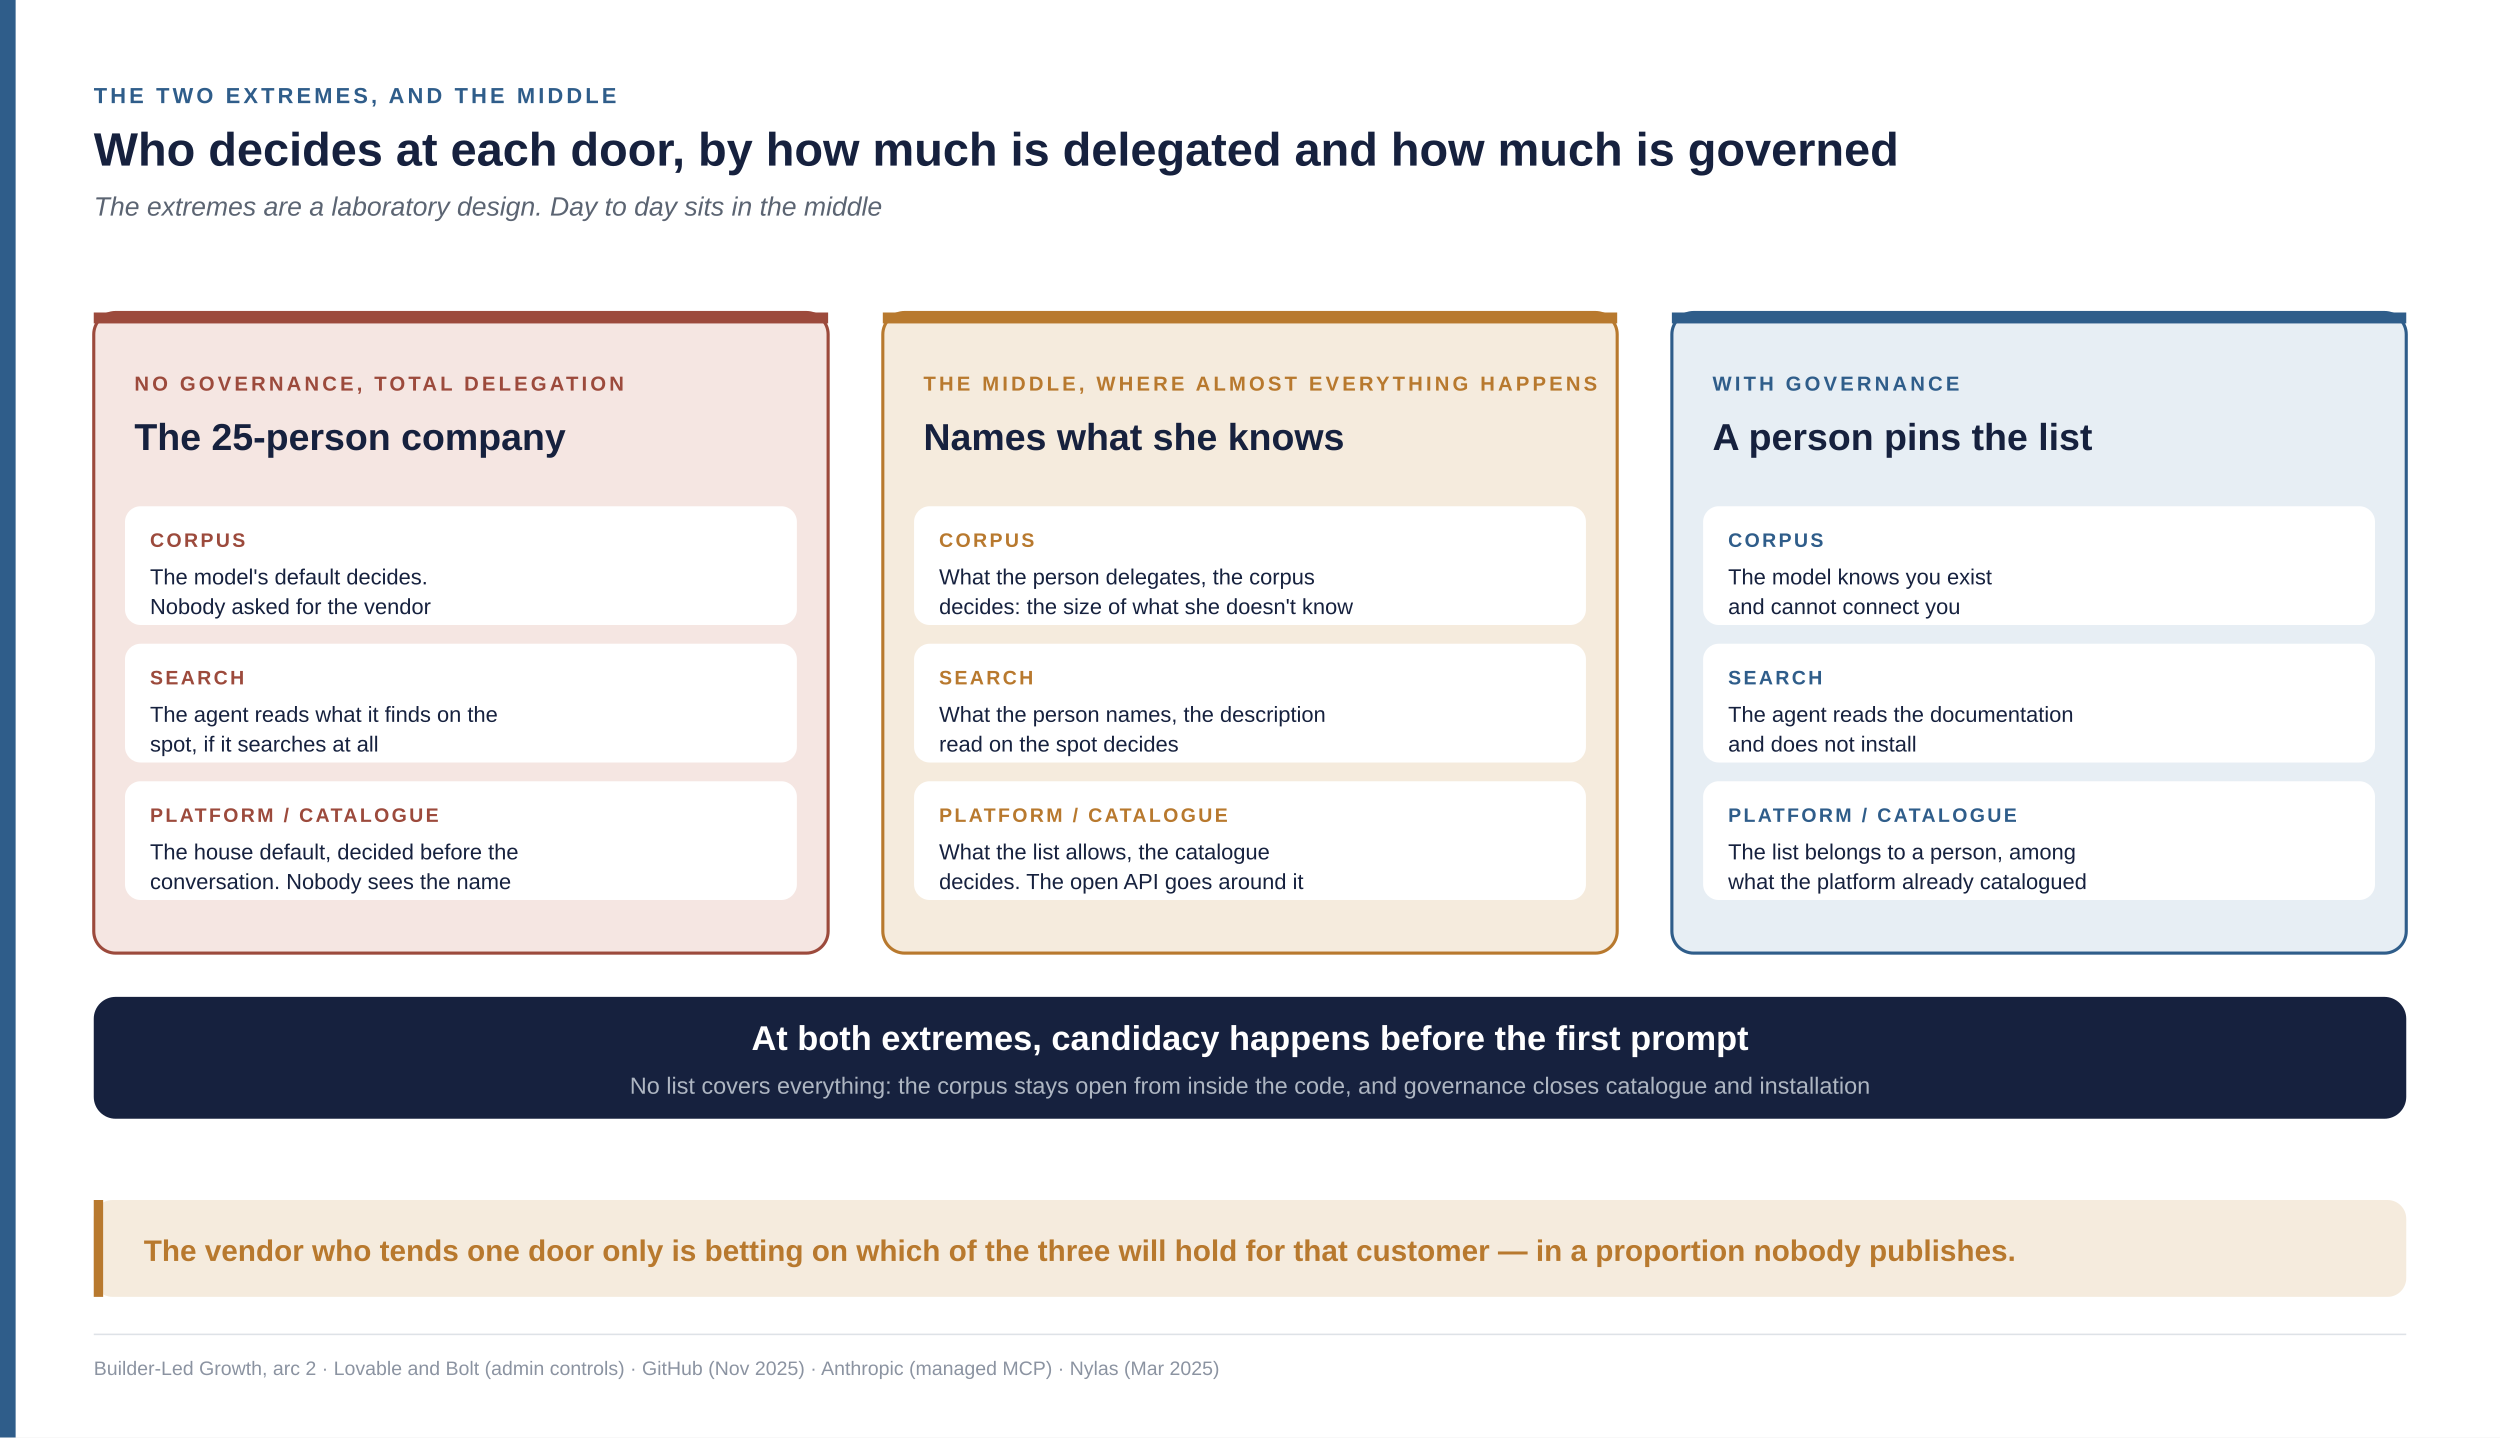
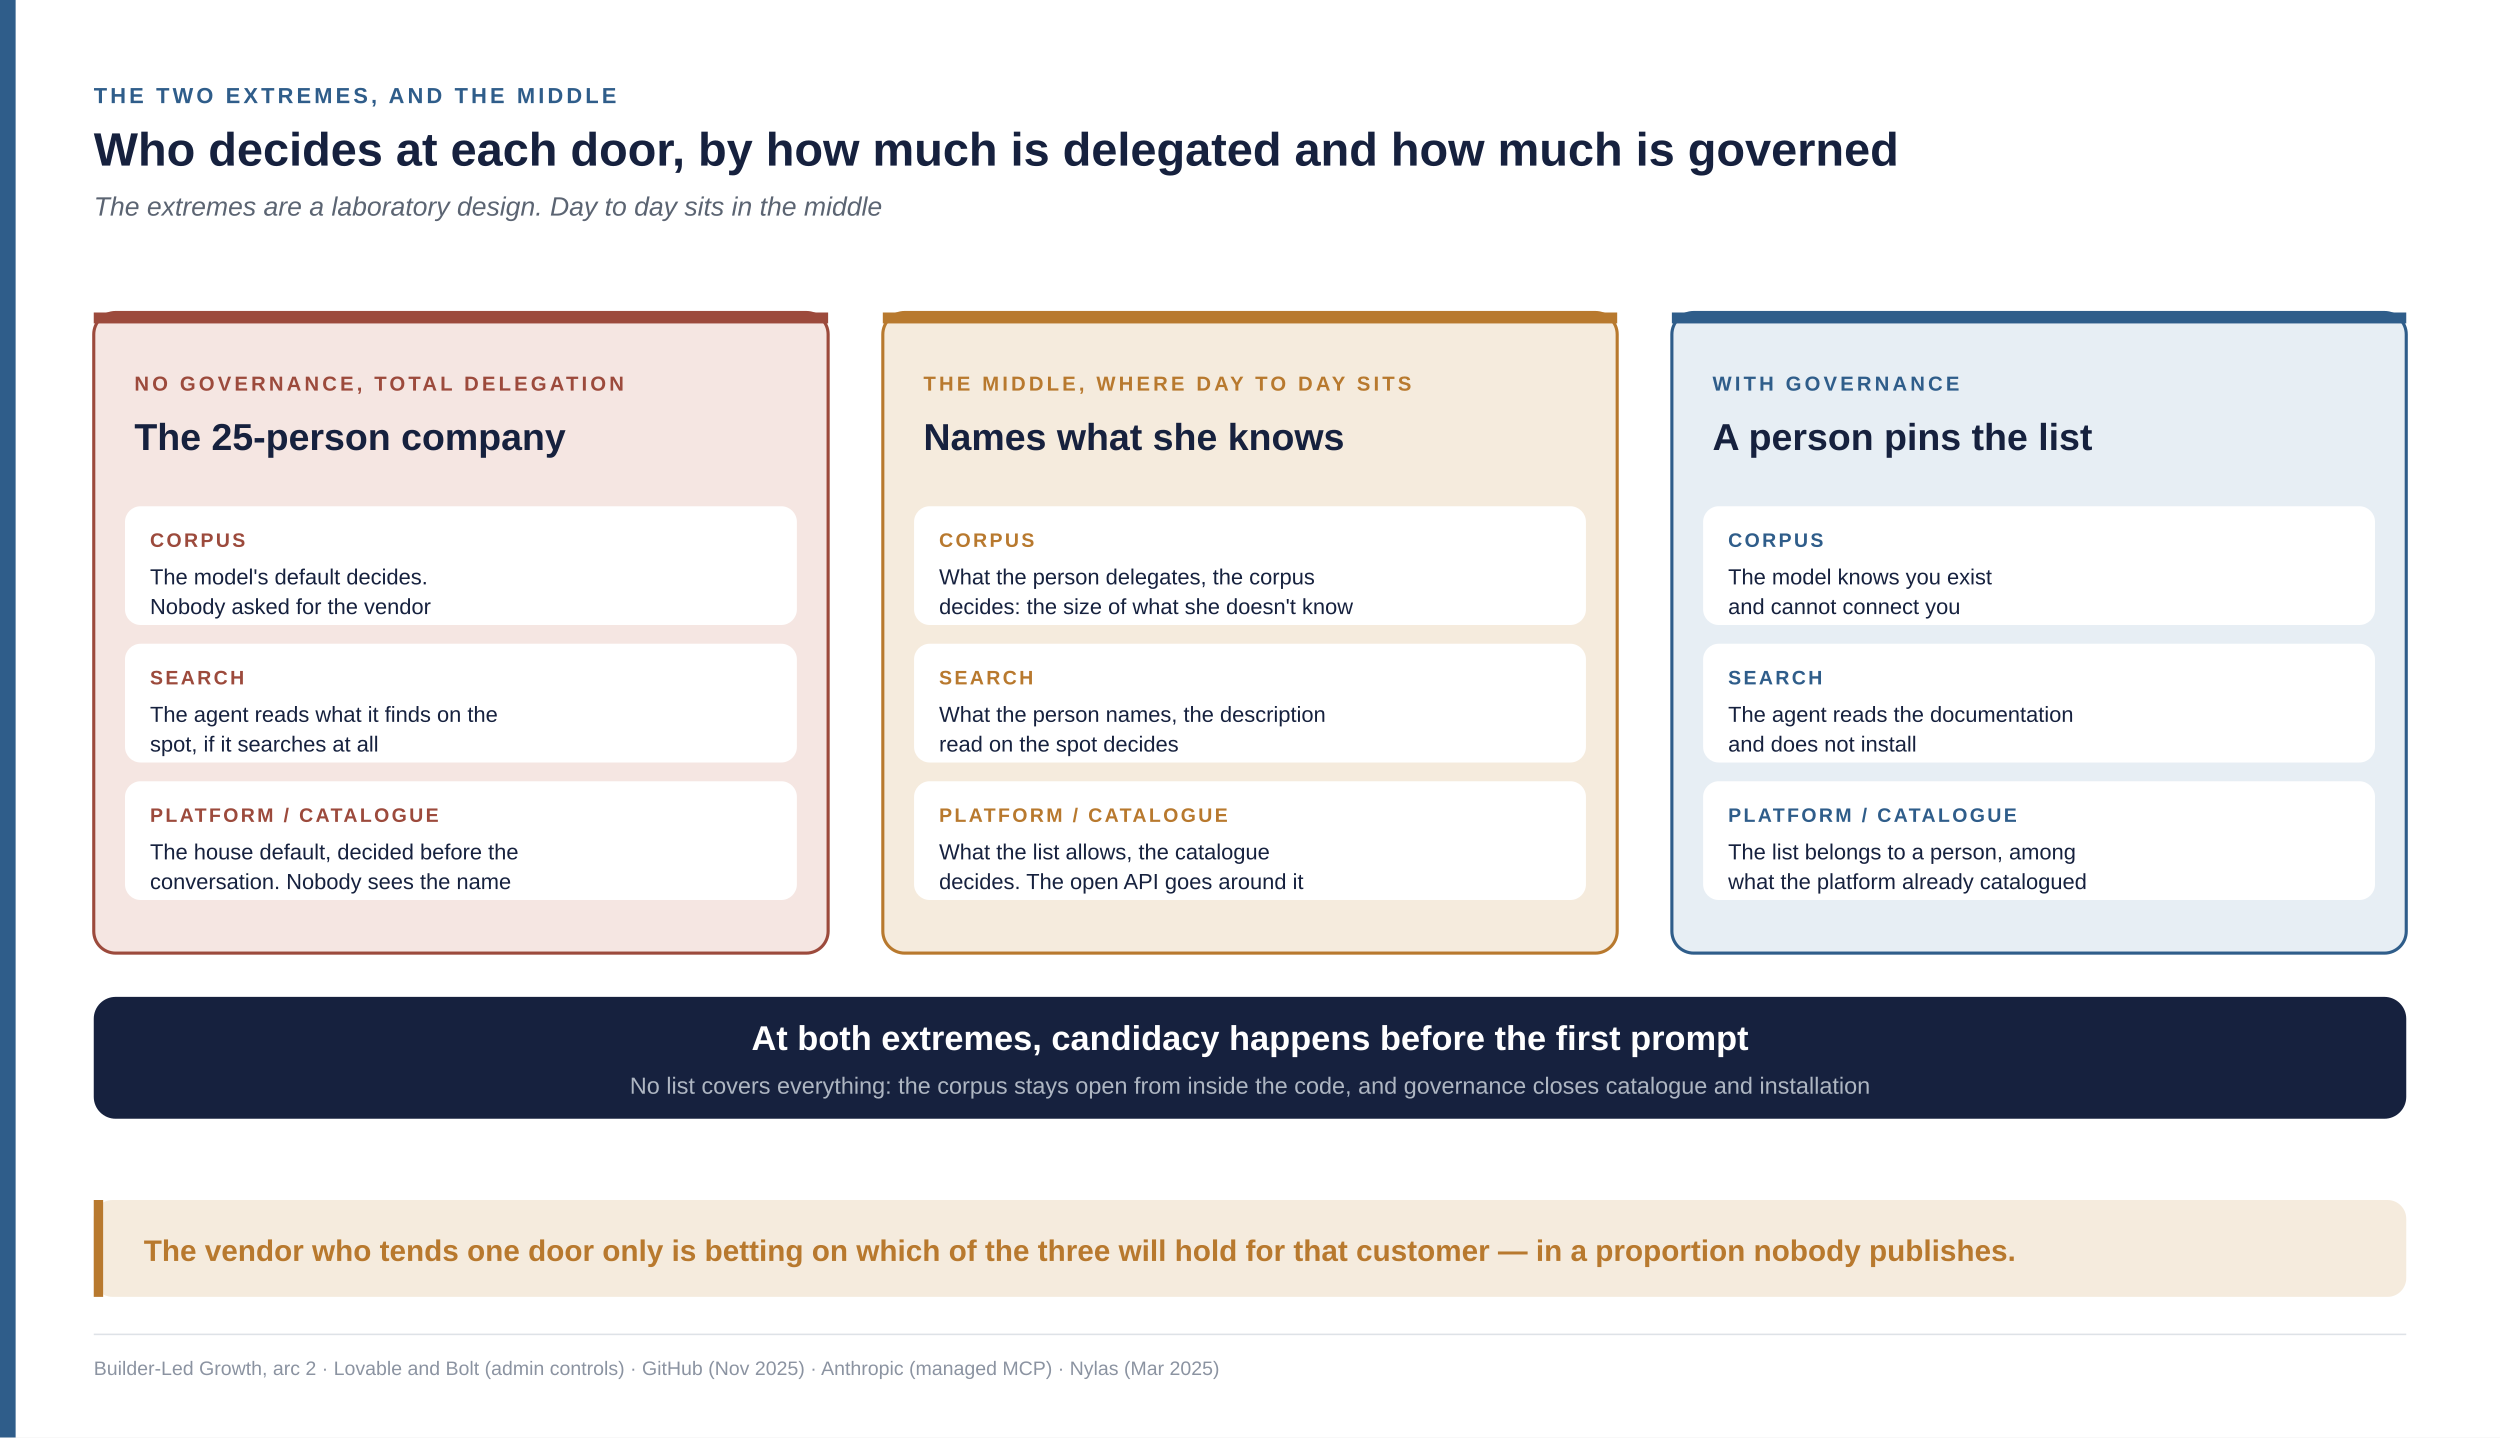
<svg xmlns="http://www.w3.org/2000/svg" width="1600" height="920" viewBox="0 0 1600 920">
  <defs>
    <marker id="a" viewBox="0 0 10 10" refX="9" refY="5" markerWidth="6" markerHeight="6" orient="auto-start-reverse">
      <path d="M 0 0 L 10 5 L 0 10 z" fill="#C7CDD5" />
    </marker>
  </defs>
  <rect x="0" y="0" width="1600" height="920" fill="#FFFFFF" />
  <rect x="0" y="0" width="10" height="920" rx="0" fill="#2F5D8A" />
  <text x="60" y="66" font-family="Liberation Sans, Arial, sans-serif" font-size="14" font-weight="700" font-style="normal" fill="#2F5D8A" text-anchor="start" letter-spacing="2">THE TWO EXTREMES, AND THE MIDDLE</text>
  <text x="60" y="106" font-family="Liberation Sans, Arial, sans-serif" font-size="30" font-weight="700" font-style="normal" fill="#16213E" text-anchor="start">Who decides at each door, by how much is delegated and how much is governed</text>
  <text x="60" y="138" font-family="Liberation Sans, Arial, sans-serif" font-size="17" font-weight="400" font-style="italic" fill="#5B6472" text-anchor="start">The extremes are a laboratory design. Day to day sits in the middle</text>
  <rect x="60.0" y="200" width="470" height="410" rx="14" fill="#F5E6E2" />
  <rect x="60.0" y="200" width="470" height="410" rx="14" fill="none" stroke="#9C4A3C" stroke-width="2" />
  <rect x="60.0" y="200" width="470" height="7" rx="0" fill="#9C4A3C" />
  <text x="86.0" y="250" font-family="Liberation Sans, Arial, sans-serif" font-size="13" font-weight="700" font-style="normal" fill="#9C4A3C" text-anchor="start" letter-spacing="2">NO GOVERNANCE, TOTAL DELEGATION</text>
  <text x="86.0" y="288" font-family="Liberation Sans, Arial, sans-serif" font-size="24" font-weight="700" font-style="normal" fill="#16213E" text-anchor="start">The 25-person company</text>
  <rect x="80.0" y="324" width="430" height="76" rx="10" fill="#FFFFFF" />
  <text x="96.0" y="350" font-family="Liberation Sans, Arial, sans-serif" font-size="12.5" font-weight="700" font-style="normal" fill="#9C4A3C" text-anchor="start" letter-spacing="1.5">CORPUS</text>
  <text x="96.0" y="374" font-family="Liberation Sans, Arial, sans-serif" font-size="14" font-weight="400" font-style="normal" fill="#16213E" text-anchor="start">The model's default decides.</text>
  <text x="96.0" y="393" font-family="Liberation Sans, Arial, sans-serif" font-size="14" font-weight="400" font-style="normal" fill="#16213E" text-anchor="start">Nobody asked for the vendor</text>
  <rect x="80.0" y="412" width="430" height="76" rx="10" fill="#FFFFFF" />
  <text x="96.0" y="438" font-family="Liberation Sans, Arial, sans-serif" font-size="12.5" font-weight="700" font-style="normal" fill="#9C4A3C" text-anchor="start" letter-spacing="1.5">SEARCH</text>
  <text x="96.0" y="462" font-family="Liberation Sans, Arial, sans-serif" font-size="14" font-weight="400" font-style="normal" fill="#16213E" text-anchor="start">The agent reads what it finds on the</text>
  <text x="96.0" y="481" font-family="Liberation Sans, Arial, sans-serif" font-size="14" font-weight="400" font-style="normal" fill="#16213E" text-anchor="start">spot, if it searches at all</text>
  <rect x="80.0" y="500" width="430" height="76" rx="10" fill="#FFFFFF" />
  <text x="96.0" y="526" font-family="Liberation Sans, Arial, sans-serif" font-size="12.5" font-weight="700" font-style="normal" fill="#9C4A3C" text-anchor="start" letter-spacing="1.5">PLATFORM / CATALOGUE</text>
  <text x="96.0" y="550" font-family="Liberation Sans, Arial, sans-serif" font-size="14" font-weight="400" font-style="normal" fill="#16213E" text-anchor="start">The house default, decided before the</text>
  <text x="96.0" y="569" font-family="Liberation Sans, Arial, sans-serif" font-size="14" font-weight="400" font-style="normal" fill="#16213E" text-anchor="start">conversation. Nobody sees the name</text>
  <rect x="565.0" y="200" width="470" height="410" rx="14" fill="#F5EBDD" />
  <rect x="565.0" y="200" width="470" height="410" rx="14" fill="none" stroke="#B8792E" stroke-width="2" />
  <rect x="565.0" y="200" width="470" height="7" rx="0" fill="#B8792E" />
-   <text x="591.0" y="250" font-family="Liberation Sans, Arial, sans-serif" font-size="13" font-weight="700" font-style="normal" fill="#B8792E" text-anchor="start" letter-spacing="2">THE MIDDLE, WHERE ALMOST EVERYTHING HAPPENS</text>
+   <text x="591.0" y="250" font-family="Liberation Sans, Arial, sans-serif" font-size="13" font-weight="700" font-style="normal" fill="#B8792E" text-anchor="start" letter-spacing="2">THE MIDDLE, WHERE DAY TO DAY SITS</text>
  <text x="591.0" y="288" font-family="Liberation Sans, Arial, sans-serif" font-size="24" font-weight="700" font-style="normal" fill="#16213E" text-anchor="start">Names what she knows</text>
  <rect x="585.0" y="324" width="430" height="76" rx="10" fill="#FFFFFF" />
  <text x="601.0" y="350" font-family="Liberation Sans, Arial, sans-serif" font-size="12.5" font-weight="700" font-style="normal" fill="#B8792E" text-anchor="start" letter-spacing="1.5">CORPUS</text>
  <text x="601.0" y="374" font-family="Liberation Sans, Arial, sans-serif" font-size="14" font-weight="400" font-style="normal" fill="#16213E" text-anchor="start">What the person delegates, the corpus</text>
  <text x="601.0" y="393" font-family="Liberation Sans, Arial, sans-serif" font-size="14" font-weight="400" font-style="normal" fill="#16213E" text-anchor="start">decides: the size of what she doesn't know</text>
  <rect x="585.0" y="412" width="430" height="76" rx="10" fill="#FFFFFF" />
  <text x="601.0" y="438" font-family="Liberation Sans, Arial, sans-serif" font-size="12.5" font-weight="700" font-style="normal" fill="#B8792E" text-anchor="start" letter-spacing="1.5">SEARCH</text>
  <text x="601.0" y="462" font-family="Liberation Sans, Arial, sans-serif" font-size="14" font-weight="400" font-style="normal" fill="#16213E" text-anchor="start">What the person names, the description</text>
  <text x="601.0" y="481" font-family="Liberation Sans, Arial, sans-serif" font-size="14" font-weight="400" font-style="normal" fill="#16213E" text-anchor="start">read on the spot decides</text>
  <rect x="585.0" y="500" width="430" height="76" rx="10" fill="#FFFFFF" />
  <text x="601.0" y="526" font-family="Liberation Sans, Arial, sans-serif" font-size="12.5" font-weight="700" font-style="normal" fill="#B8792E" text-anchor="start" letter-spacing="1.5">PLATFORM / CATALOGUE</text>
  <text x="601.0" y="550" font-family="Liberation Sans, Arial, sans-serif" font-size="14" font-weight="400" font-style="normal" fill="#16213E" text-anchor="start">What the list allows, the catalogue</text>
  <text x="601.0" y="569" font-family="Liberation Sans, Arial, sans-serif" font-size="14" font-weight="400" font-style="normal" fill="#16213E" text-anchor="start">decides. The open API goes around it</text>
  <rect x="1070.0" y="200" width="470" height="410" rx="14" fill="#E7EEF4" />
  <rect x="1070.0" y="200" width="470" height="410" rx="14" fill="none" stroke="#2F5D8A" stroke-width="2" />
  <rect x="1070.0" y="200" width="470" height="7" rx="0" fill="#2F5D8A" />
  <text x="1096.0" y="250" font-family="Liberation Sans, Arial, sans-serif" font-size="13" font-weight="700" font-style="normal" fill="#2F5D8A" text-anchor="start" letter-spacing="2">WITH GOVERNANCE</text>
  <text x="1096.0" y="288" font-family="Liberation Sans, Arial, sans-serif" font-size="24" font-weight="700" font-style="normal" fill="#16213E" text-anchor="start">A person pins the list</text>
  <rect x="1090.0" y="324" width="430" height="76" rx="10" fill="#FFFFFF" />
  <text x="1106.0" y="350" font-family="Liberation Sans, Arial, sans-serif" font-size="12.5" font-weight="700" font-style="normal" fill="#2F5D8A" text-anchor="start" letter-spacing="1.5">CORPUS</text>
  <text x="1106.0" y="374" font-family="Liberation Sans, Arial, sans-serif" font-size="14" font-weight="400" font-style="normal" fill="#16213E" text-anchor="start">The model knows you exist</text>
  <text x="1106.0" y="393" font-family="Liberation Sans, Arial, sans-serif" font-size="14" font-weight="400" font-style="normal" fill="#16213E" text-anchor="start">and cannot connect you</text>
  <rect x="1090.0" y="412" width="430" height="76" rx="10" fill="#FFFFFF" />
  <text x="1106.0" y="438" font-family="Liberation Sans, Arial, sans-serif" font-size="12.5" font-weight="700" font-style="normal" fill="#2F5D8A" text-anchor="start" letter-spacing="1.5">SEARCH</text>
  <text x="1106.0" y="462" font-family="Liberation Sans, Arial, sans-serif" font-size="14" font-weight="400" font-style="normal" fill="#16213E" text-anchor="start">The agent reads the documentation</text>
  <text x="1106.0" y="481" font-family="Liberation Sans, Arial, sans-serif" font-size="14" font-weight="400" font-style="normal" fill="#16213E" text-anchor="start">and does not install</text>
  <rect x="1090.0" y="500" width="430" height="76" rx="10" fill="#FFFFFF" />
  <text x="1106.0" y="526" font-family="Liberation Sans, Arial, sans-serif" font-size="12.5" font-weight="700" font-style="normal" fill="#2F5D8A" text-anchor="start" letter-spacing="1.5">PLATFORM / CATALOGUE</text>
  <text x="1106.0" y="550" font-family="Liberation Sans, Arial, sans-serif" font-size="14" font-weight="400" font-style="normal" fill="#16213E" text-anchor="start">The list belongs to a person, among</text>
  <text x="1106.0" y="569" font-family="Liberation Sans, Arial, sans-serif" font-size="14" font-weight="400" font-style="normal" fill="#16213E" text-anchor="start">what the platform already catalogued</text>
  <rect x="60" y="638" width="1480" height="78" rx="14" fill="#16213E" />
  <text x="800.0" y="672" font-family="Liberation Sans, Arial, sans-serif" font-size="22" font-weight="700" font-style="normal" fill="#FFFFFF" text-anchor="middle">At both extremes, candidacy happens before the first prompt</text>
  <text x="800.0" y="700" font-family="Liberation Sans, Arial, sans-serif" font-size="15" font-weight="400" font-style="normal" fill="#AEB6C2" text-anchor="middle">No list covers everything: the corpus stays open from inside the code, and governance closes catalogue and installation</text>
  <rect x="60" y="768" width="1480" height="62" rx="12" fill="#F5EBDD" />
  <rect x="60" y="768" width="6" height="62" rx="0" fill="#B8792E" />
  <text x="92" y="807" font-family="Liberation Sans, Arial, sans-serif" font-size="19" font-weight="700" font-style="normal" fill="#B8792E" text-anchor="start">The vendor who tends one door only is betting on which of the three will hold for that customer — in a proportion nobody publishes.</text>
  <line x1="60" y1="854" x2="1540" y2="854" stroke="#DEE2E7" stroke-width="1" />
  <text x="60" y="880" font-family="Liberation Sans, Arial, sans-serif" font-size="12.5" font-weight="400" font-style="normal" fill="#8B93A1" text-anchor="start">Builder-Led Growth, arc 2 · Lovable and Bolt (admin controls) · GitHub (Nov 2025) · Anthropic (managed MCP) · Nylas (Mar 2025)</text>
</svg>
